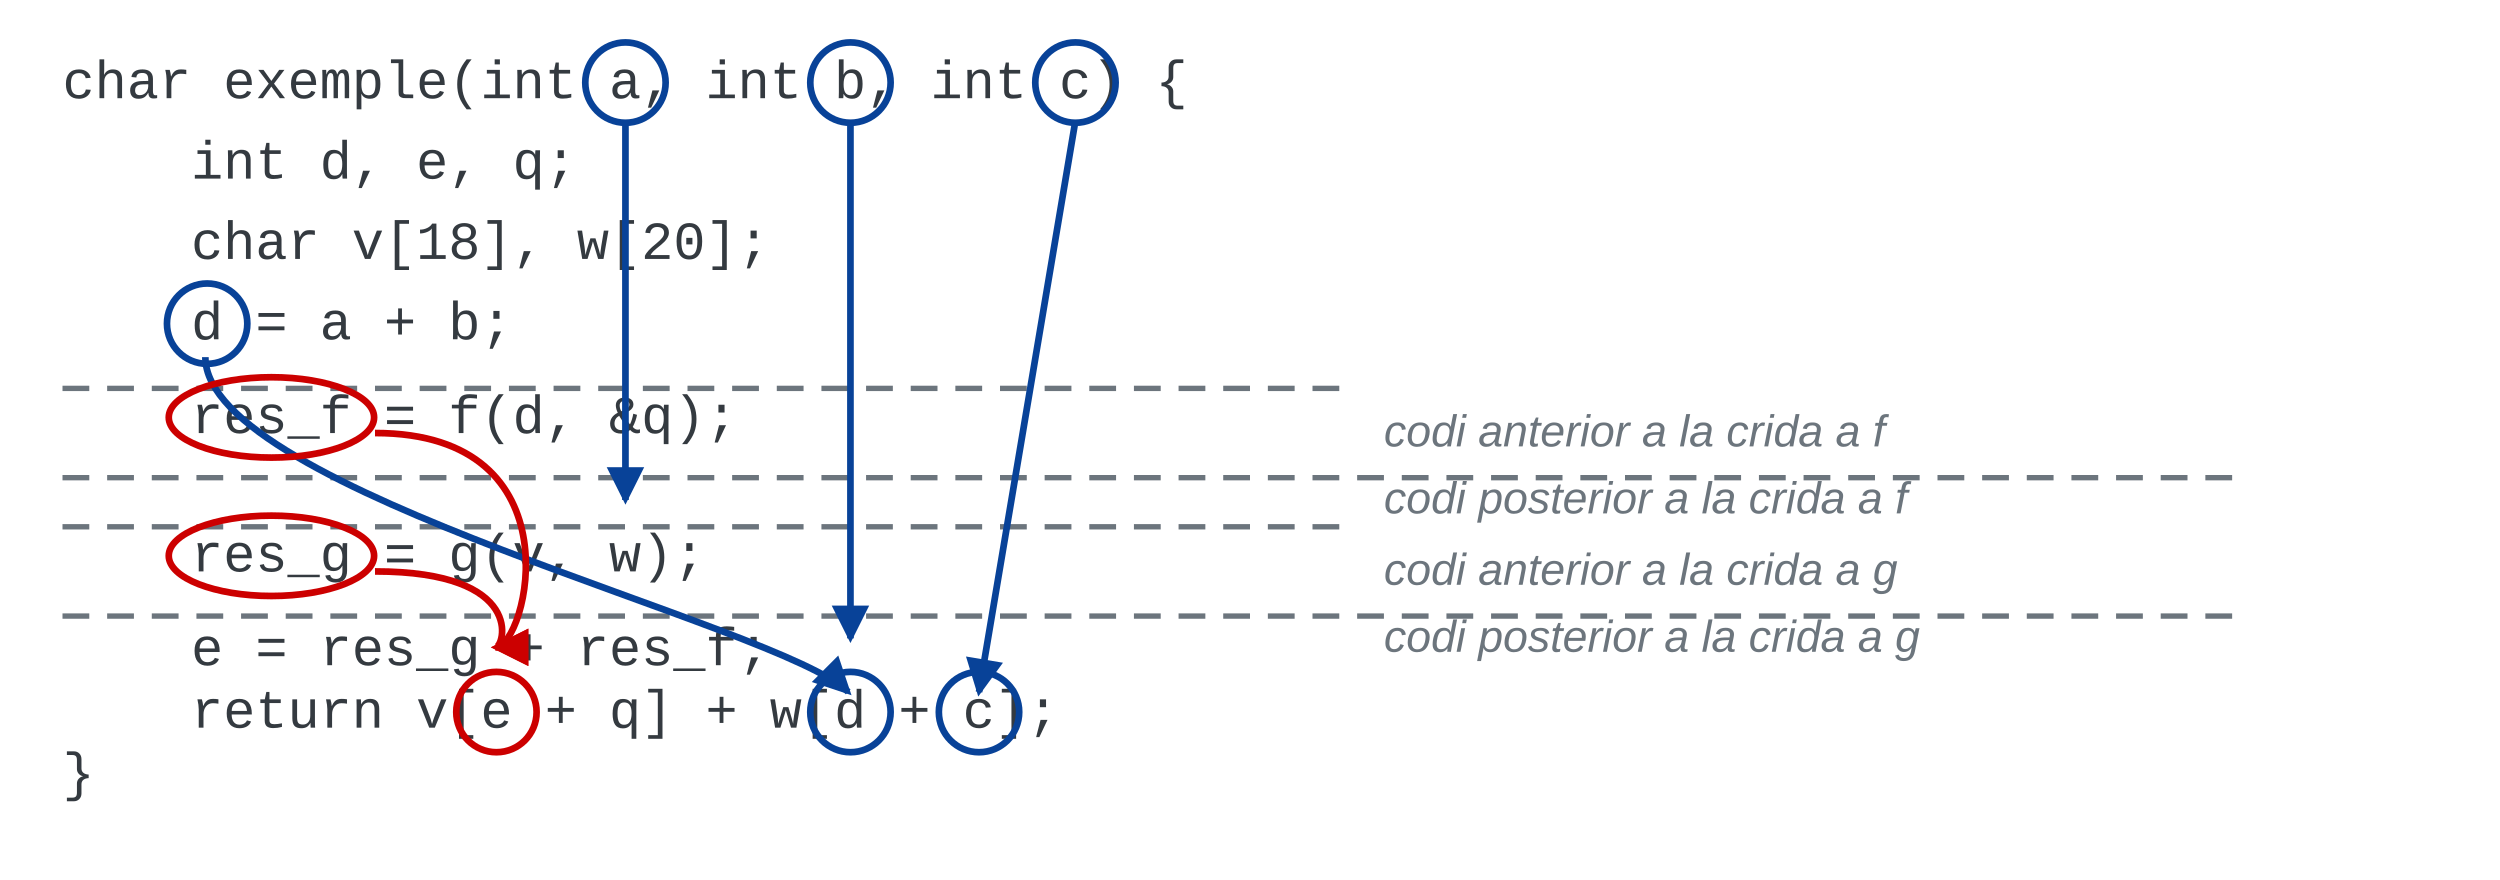
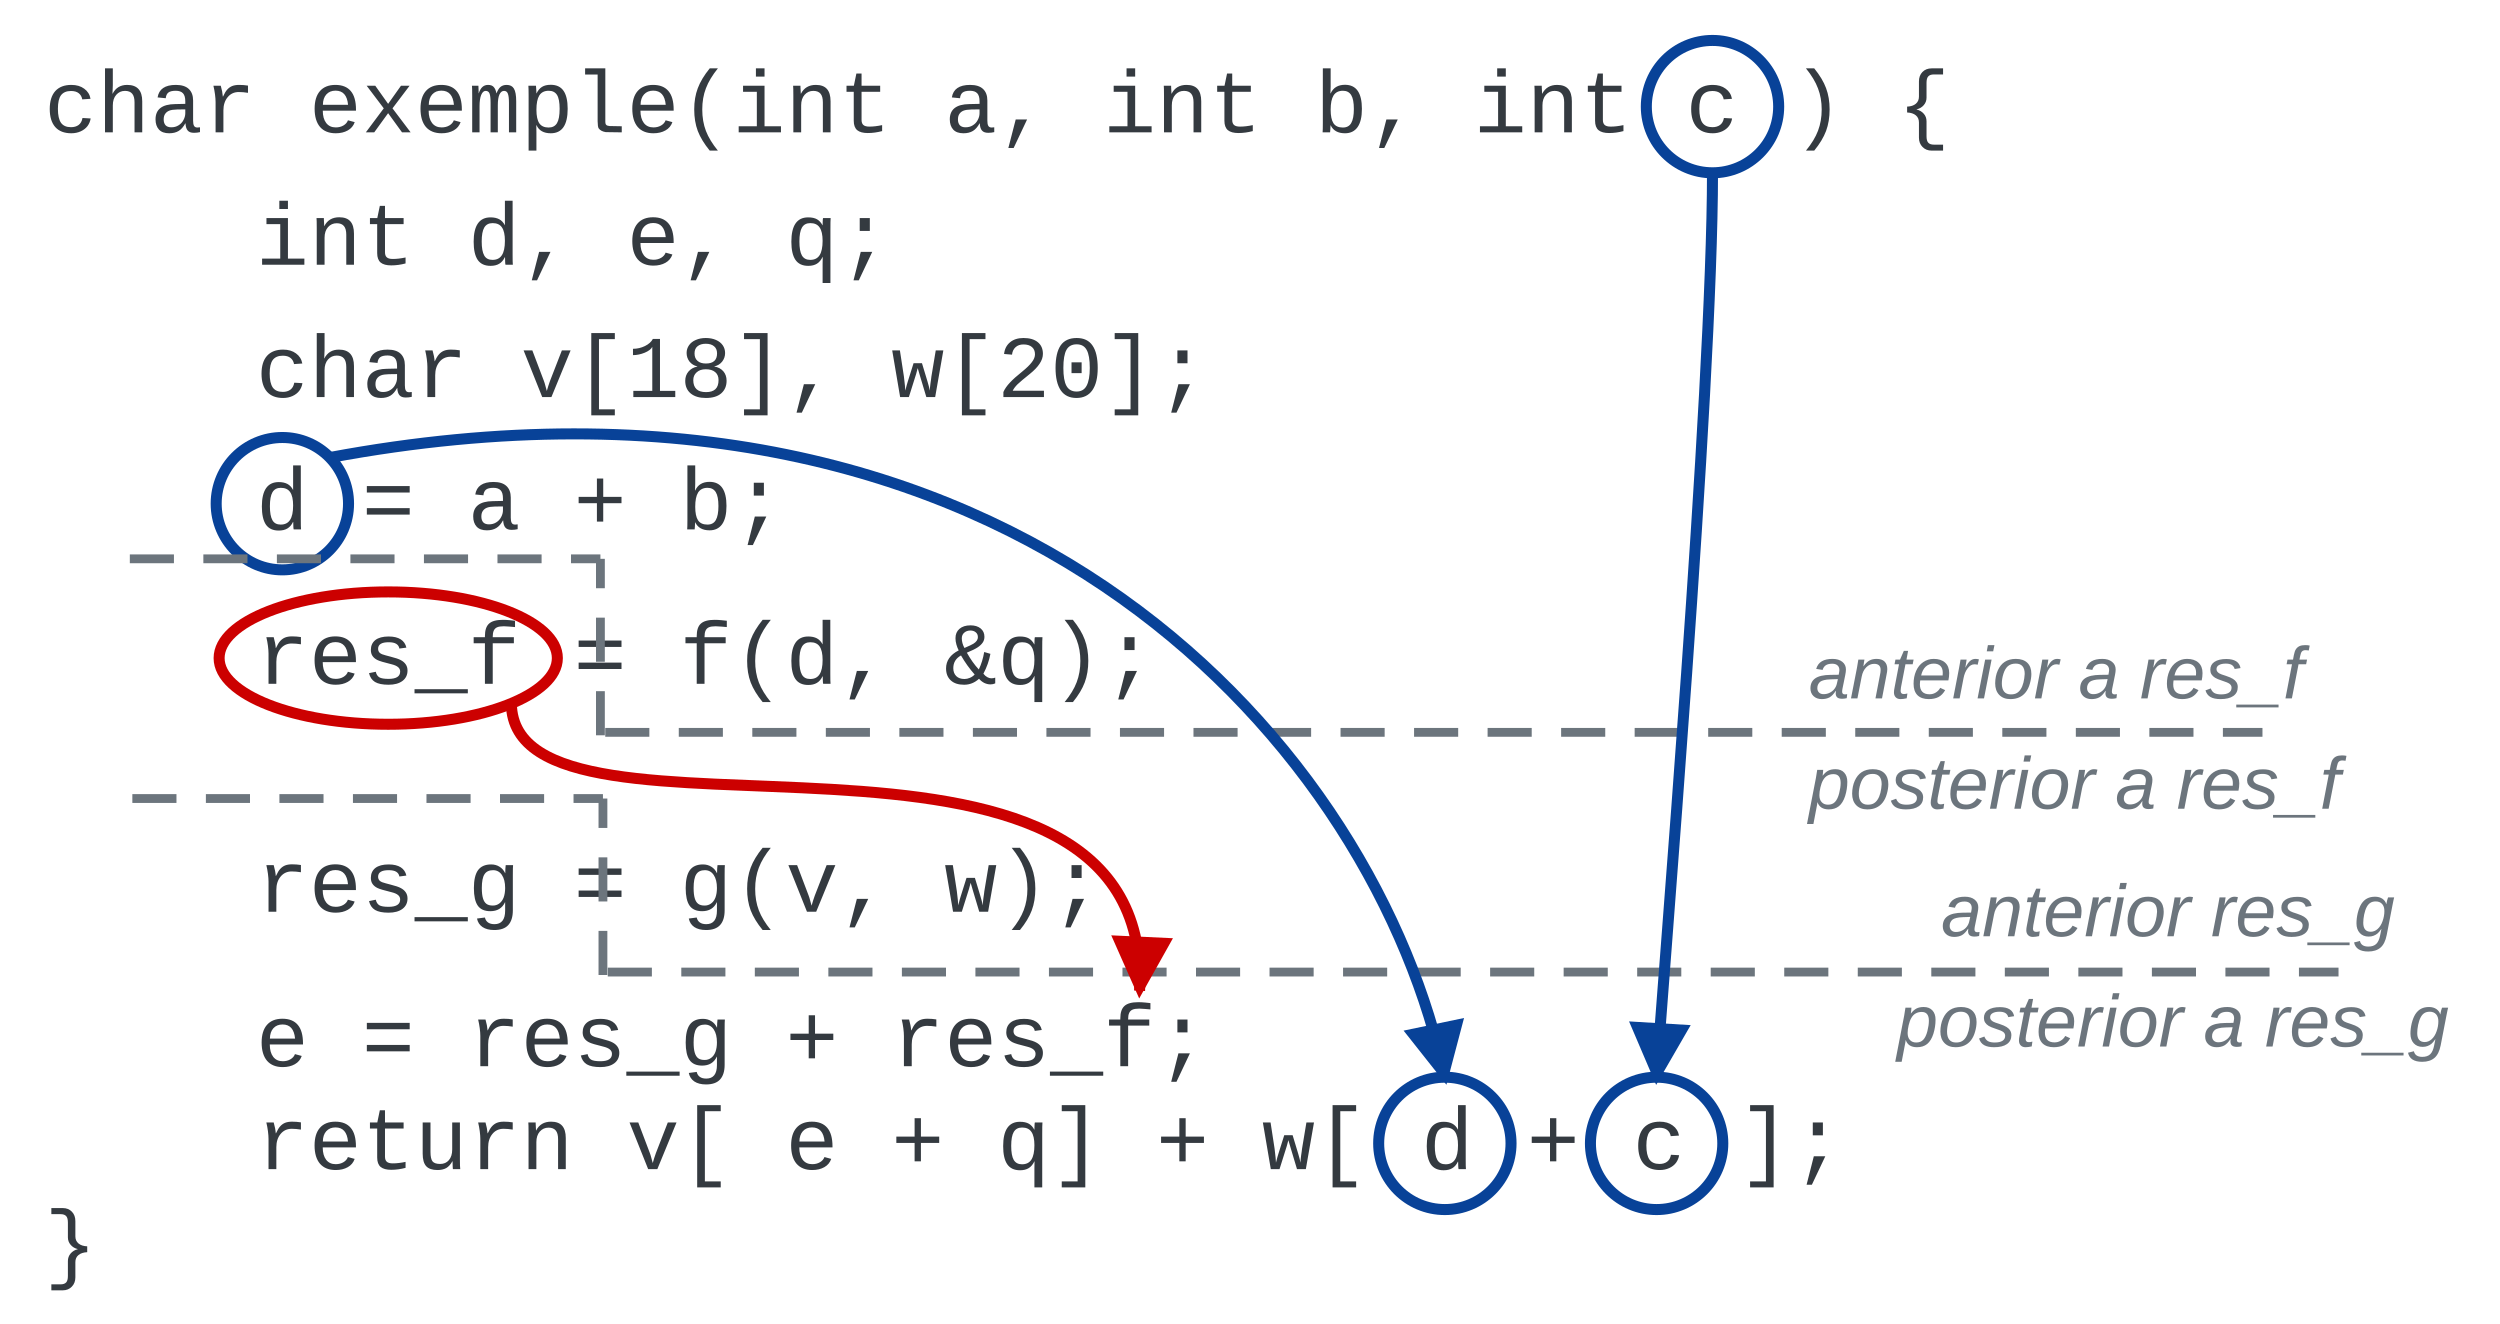
- <svg xmlns="http://www.w3.org/2000/svg" width="560" height="197" viewBox="0 0 560 197" font-family="'Liberation Sans', Arial, Helvetica, sans-serif" version="1.1">
-   <defs>
+ <svg xmlns="http://www.w3.org/2000/svg" width="340" height="180" viewBox="0 0 340 180" font-family="'Liberation Sans', Arial, Helvetica, sans-serif" version="1.1" id="svg24">
+   <defs id="defs2">
    <marker id="arr-blue" viewBox="0 0 10 10" refX="8" refY="5" markerWidth="7" markerHeight="7" orient="auto">
-       <path d="M 1,1 9,5 1,9 z" fill="#084298" />
+       <path d="M 1,1 9,5 1,9 Z" fill="#084298" id="path1" />
    </marker>
-     <marker id="arr-red" viewBox="0 0 10 10" refX="8" refY="5" markerWidth="7" markerHeight="7" orient="auto">
-       <path d="M 1,1 9,5 1,9 z" fill="#cc0000" />
+     <marker id="arr-red" viewBox="0 0 10 10" refX="8" refY="5" markerWidth="7" markerHeight="7" orient="auto" preserveAspectRatio="xMidYMid">
+       <path d="M 1,1 9,5 1,9 Z" fill="#cc0000" id="path2" />
+     </marker>
+     <marker id="arr-blue-9" viewBox="0 0 10 10" refX="8" refY="5" markerWidth="7" markerHeight="7" orient="auto">
+       <path d="M 1,1 9,5 1,9 Z" fill="#084298" id="path1-5" />
+     </marker>
+     <marker id="arr-blue-9-1" viewBox="0 0 10 10" refX="8" refY="5" markerWidth="7" markerHeight="7" orient="auto">
+       <path d="M 1,1 9,5 1,9 Z" fill="#084298" id="path1-5-0" />
    </marker>
  </defs>
-   <text font-family="'Liberation Mono', 'Courier New', Courier, monospace" font-size="12" fill="#343a40">
-     <tspan x="14.0" y="22">char exemple(int a, int b, int c) {</tspan>
-     <tspan x="42.8" y="40">int d, e, q;</tspan>
-     <tspan x="42.8" y="58">char v[18], w[20];</tspan>
-     <tspan x="42.8" y="76">d = a + b;</tspan>
-     <tspan x="42.8" y="97">res_f = f(d, &amp;q);</tspan>
-     <tspan x="42.8" y="128">res_g = g(v, w);</tspan>
-     <tspan x="42.8" y="149">e = res_g + res_f;</tspan>
-     <tspan x="42.8" y="163">return v[e + q] + w[d + c];</tspan>
-     <tspan x="14.0" y="177">}</tspan>
+   <text font-family="'Liberation Mono', 'Courier New', Courier, monospace" font-size="12px" fill="#343a40" id="text10" x="-8" y="-4">
+     <tspan x="6" y="18" id="tspan2">char exemple(int a, int b, int c ) {</tspan>
+     <tspan x="34.8" y="36" id="tspan3">int d, e, q;</tspan>
+     <tspan x="34.8" y="54" id="tspan4">char v[18], w[20];</tspan>
+     <tspan x="34.8" y="72" id="tspan5">d = a + b;</tspan>
+     <tspan x="34.8" y="93" id="tspan6">res_f = f(d, &amp;q);</tspan>
+     <tspan x="34.8" y="124" id="tspan7">res_g = g(v, w);</tspan>
+     <tspan x="34.8" y="145" id="tspan8">e = res_g + res_f;</tspan>
+     <tspan x="34.8" y="159" id="tspan9">return v[ e + q] + w[ d + c ];</tspan>
+     <tspan x="6" y="173" id="tspan10">}</tspan>
  </text>
-   <line x1="14" y1="87" x2="300" y2="87" stroke="#6c757d" stroke-width="1.2" stroke-dasharray="6,4" />
-   <line x1="14" y1="107" x2="500" y2="107" stroke="#6c757d" stroke-width="1.2" stroke-dasharray="6,4" />
-   <text x="310" y="100" font-size="10" font-style="italic" fill="#6c757d">codi anterior a la crida a f</text>
-   <text x="310" y="115" font-size="10" font-style="italic" fill="#6c757d">codi posterior a la crida a f</text>
-   <line x1="14" y1="118" x2="300" y2="118" stroke="#6c757d" stroke-width="1.2" stroke-dasharray="6,4" />
-   <line x1="14" y1="138" x2="500" y2="138" stroke="#6c757d" stroke-width="1.2" stroke-dasharray="6,4" />
-   <text x="310" y="131" font-size="10" font-style="italic" fill="#6c757d">codi anterior a la crida a g</text>
-   <text x="310" y="146" font-size="10" font-style="italic" fill="#6c757d">codi posterior a la crida a g</text>
-   <line x1="140.1" y1="27" x2="140.1" y2="112" stroke="#084298" stroke-width="1.5" marker-end="url(#arr-blue)" />
-   <line x1="190.5" y1="27" x2="190.5" y2="143" stroke="#084298" stroke-width="1.5" marker-end="url(#arr-blue)" />
-   <line x1="240.9" y1="27" x2="219.3" y2="155" stroke="#084298" stroke-width="1.5" marker-end="url(#arr-blue)" />
-   <path d="M 46,80 C 46,110 175,140 190,155" fill="none" stroke="#084298" stroke-width="1.5" marker-end="url(#arr-blue)" />
-   <path d="M 84,97 C 130,97 118,145 111,145" fill="none" stroke="#cc0000" stroke-width="1.5" marker-end="url(#arr-red)" />
-   <path d="M 84,128 C 118,128 113,145 111,145" fill="none" stroke="#cc0000" stroke-width="1.5" marker-end="url(#arr-red)" />
-   <circle cx="140.1" cy="18.5" r="9" fill="none" stroke="#084298" stroke-width="1.5" />
-   <circle cx="190.5" cy="18.5" r="9" fill="none" stroke="#084298" stroke-width="1.5" />
-   <circle cx="240.9" cy="18.5" r="9" fill="none" stroke="#084298" stroke-width="1.5" />
-   <circle cx="46.4" cy="72.5" r="9" fill="none" stroke="#084298" stroke-width="1.5" />
-   <ellipse cx="60.8" cy="93.5" rx="23" ry="9" fill="none" stroke="#cc0000" stroke-width="1.5" />
-   <ellipse cx="60.8" cy="124.5" rx="23" ry="9" fill="none" stroke="#cc0000" stroke-width="1.5" />
-   <circle cx="111.2" cy="159.5" r="9" fill="none" stroke="#cc0000" stroke-width="1.5" />
-   <circle cx="190.5" cy="159.5" r="9" fill="none" stroke="#084298" stroke-width="1.5" />
-   <circle cx="219.3" cy="159.5" r="9" fill="none" stroke="#084298" stroke-width="1.5" />
+   <text x="246" y="94.985" font-size="10px" font-style="italic" fill="#6c757d" id="text11">anterior a res_f</text>
+   <text x="246" y="109.985" font-size="10px" font-style="italic" fill="#6c757d" id="text12">posterior a res_f</text>
+   <text x="264" y="127.328" font-size="10px" font-style="italic" fill="#6c757d" id="text13">
+     <tspan id="tspan26" x="264" y="127.328">anterior res_g</tspan>
+   </text>
+   <text x="258" y="142.328" font-size="10px" font-style="italic" fill="#6c757d" id="text14">posterior a res_g</text>
+   <circle cx="232.9" cy="14.5" r="9" fill="none" stroke="#084298" stroke-width="1.5" id="circle20" />
+   <circle cx="38.4" cy="68.5" r="9" fill="none" stroke="#084298" stroke-width="1.5" id="circle21" />
+   <ellipse cx="52.8" cy="89.5" rx="23" ry="9" fill="none" stroke="#cc0000" stroke-width="1.5" id="ellipse21" />
+   <circle cx="196.5" cy="155.5" r="9" fill="none" stroke="#084298" stroke-width="1.5" id="circle23" />
+   <circle cx="225.3" cy="155.5" r="9" fill="none" stroke="#084298" stroke-width="1.5" id="circle24" />
+   <line y1="76" x2="81.656" y2="76" stroke="#6c757d" stroke-width="1.2" stroke-dasharray="6, 4" id="line7" x1="17.656" />
+   <line x1="81.656" y1="100" x2="81.656" y2="76" stroke="#6c757d" stroke-width="1.2" stroke-dasharray="6, 4" id="line7-1" />
+   <line x1="82.313" y1="99.6" x2="307.695" y2="99.6" stroke="#6c757d" stroke-width="1.2" stroke-dasharray="6, 4" id="line8" />
+   <line y1="108.6" x2="82" y2="108.6" stroke="#6c757d" stroke-width="1.2" stroke-dasharray="6, 4" id="line7-7" x1="18" />
+   <line x1="82" y1="132.6" x2="82" y2="108.6" stroke="#6c757d" stroke-width="1.2" stroke-dasharray="6, 4" id="line7-1-2" />
+   <line x1="82.656" y1="132.2" x2="318.039" y2="132.2" stroke="#6c757d" stroke-width="1.2" stroke-dasharray="6, 4" id="line8-7" />
+   <path d="M 69.547,95.669 C 69.817,119.175 157.066,90.296 154.981,134.744" fill="none" stroke="#084298" stroke-width="1.5" marker-end="url(#arr-blue-9-1)" id="path16-0-6" style="stroke:#cc0000;stroke-opacity:1;marker-end:url(#arr-red)" />
+   <path d="M 44.853,62.226 C 138.966,44.647 187.374,102.782 196.5,146.5" fill="none" stroke="#084298" stroke-width="1.5" marker-end="url(#arr-blue)" id="path16" />
+   <path d="m 232.9,23.5 c 0,30 -6.846,110.5 -7.6,123" fill="none" stroke="#084298" stroke-width="1.5" marker-end="url(#arr-blue-9)" id="path16-0" style="marker-end:url(#arr-blue-9)" />
</svg>
